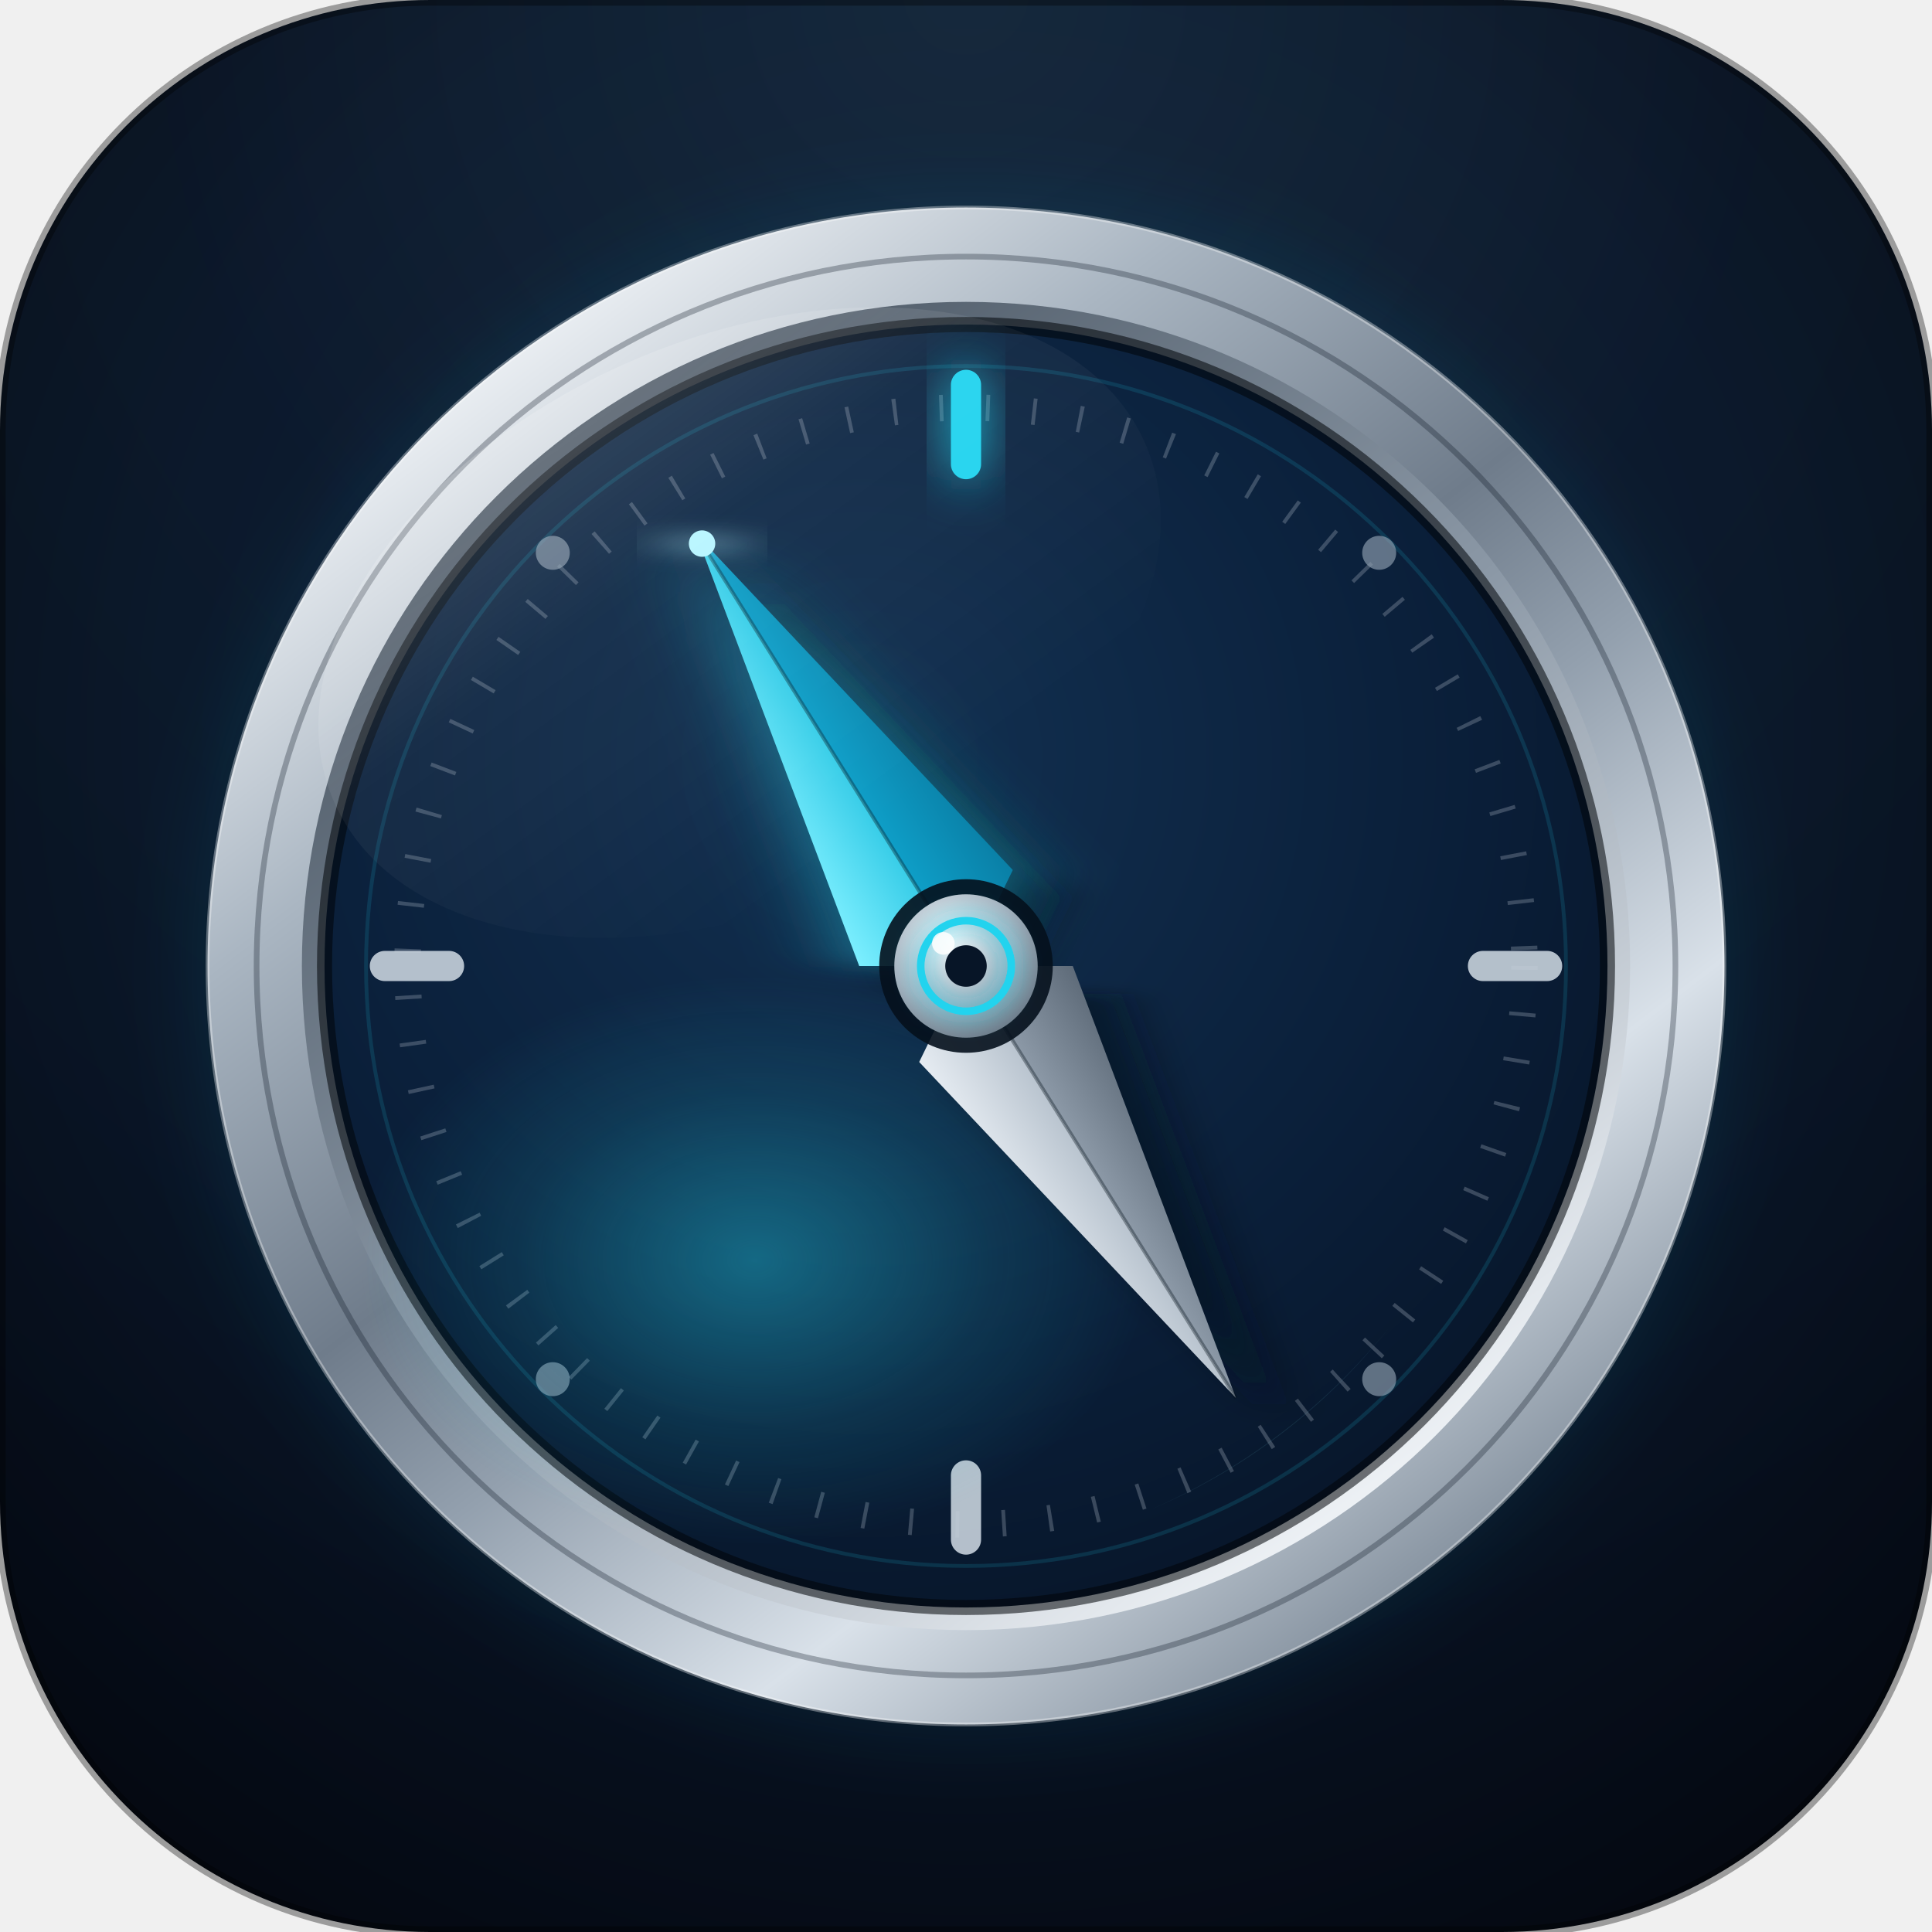
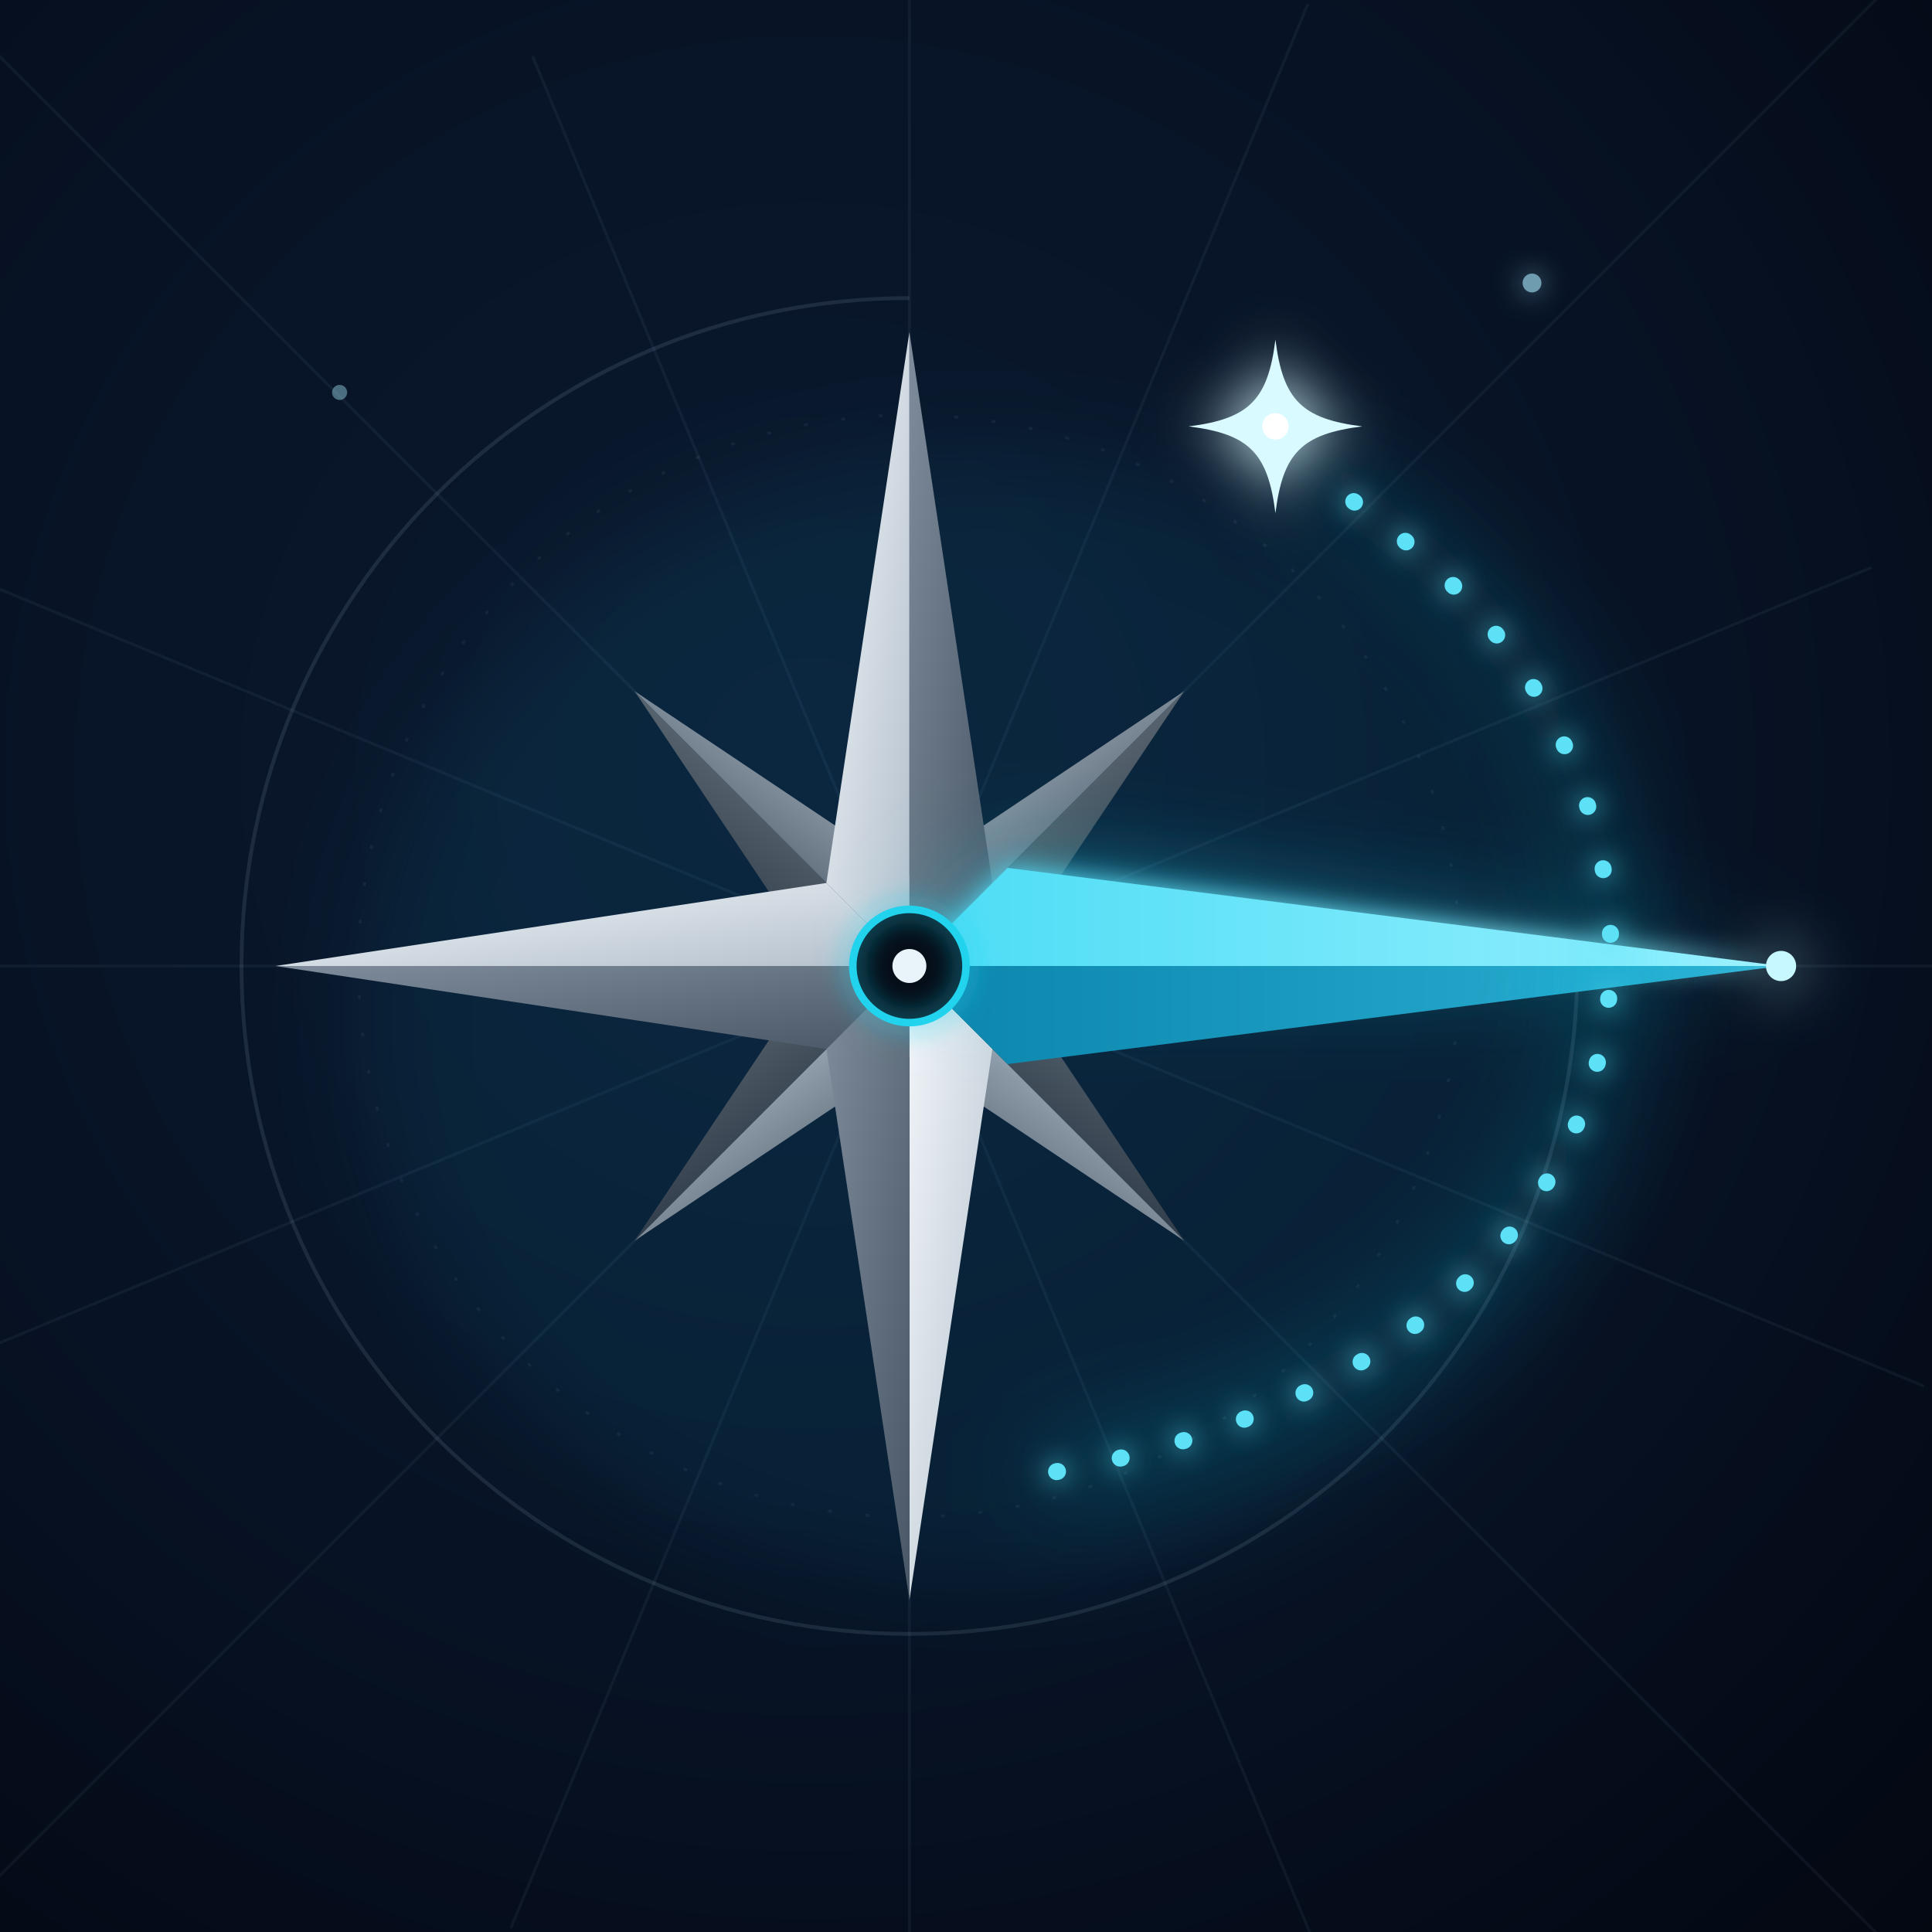
<svg xmlns="http://www.w3.org/2000/svg" viewBox="0 0 1024 1024" width="1024" height="1024">
  <defs>
-     <radialGradient id="bg" cx="50%" cy="38%" r="75%">
-       <stop offset="0%" stop-color="#0C1B30" />
-       <stop offset="55%" stop-color="#081426" />
-       <stop offset="100%" stop-color="#04070E" />
+     <radialGradient id="bg" cx="42%" cy="40%" r="85%">
+       <stop offset="0%" stop-color="#0B1B31" />
+       <stop offset="55%" stop-color="#071224" />
+       <stop offset="100%" stop-color="#030710" />
    </radialGradient>
-     <linearGradient id="bezel" x1="18%" y1="8%" x2="82%" y2="92%">
-       <stop offset="0%" stop-color="#F3F6F9" />
-       <stop offset="22%" stop-color="#AAB6C2" />
-       <stop offset="45%" stop-color="#6F7C8B" />
-       <stop offset="58%" stop-color="#93A0AE" />
-       <stop offset="78%" stop-color="#D9E1E9" />
-       <stop offset="100%" stop-color="#7C8997" />
+     <linearGradient id="tiLight" x1="0%" y1="0%" x2="100%" y2="100%">
+       <stop offset="0%" stop-color="#F2F6FA" />
+       <stop offset="100%" stop-color="#B4C0CC" />
    </linearGradient>
-     <linearGradient id="bezelInner" x1="80%" y1="90%" x2="20%" y2="10%">
-       <stop offset="0%" stop-color="#EDF1F5" />
-       <stop offset="50%" stop-color="#8B98A6" />
-       <stop offset="100%" stop-color="#4E5A67" />
+     <linearGradient id="tiDark" x1="0%" y1="0%" x2="100%" y2="100%">
+       <stop offset="0%" stop-color="#7E8C9B" />
+       <stop offset="100%" stop-color="#4A5766" />
    </linearGradient>
-     <radialGradient id="capsule" cx="42%" cy="34%" r="80%">
-       <stop offset="0%" stop-color="#123152" />
-       <stop offset="60%" stop-color="#0A1E38" />
-       <stop offset="100%" stop-color="#061223" />
-     </radialGradient>
-     <linearGradient id="glassTop" x1="0%" y1="0%" x2="35%" y2="100%">
-       <stop offset="0%" stop-color="#FFFFFF" stop-opacity="0.22" />
-       <stop offset="45%" stop-color="#FFFFFF" stop-opacity="0.05" />
-       <stop offset="100%" stop-color="#FFFFFF" stop-opacity="0" />
+     <linearGradient id="tiDim" x1="0%" y1="0%" x2="100%" y2="100%">
+       <stop offset="0%" stop-color="#9AA7B4" />
+       <stop offset="100%" stop-color="#5D6A78" />
    </linearGradient>
-     <radialGradient id="caustic" cx="50%" cy="50%" r="50%">
-       <stop offset="0%" stop-color="#22D3EE" stop-opacity="0.40" />
-       <stop offset="60%" stop-color="#22D3EE" stop-opacity="0.12" />
-       <stop offset="100%" stop-color="#22D3EE" stop-opacity="0" />
-     </radialGradient>
-     <linearGradient id="needleN-light" x1="0%" y1="0%" x2="100%" y2="0%">
-       <stop offset="0%" stop-color="#7DEFFF" />
-       <stop offset="100%" stop-color="#38CDE8" />
+     <linearGradient id="tiDimDark" x1="0%" y1="0%" x2="100%" y2="100%">
+       <stop offset="0%" stop-color="#57646F" />
+       <stop offset="100%" stop-color="#333F4C" />
    </linearGradient>
-     <linearGradient id="needleN-dark" x1="0%" y1="0%" x2="100%" y2="0%">
-       <stop offset="0%" stop-color="#0E9EC7" />
-       <stop offset="100%" stop-color="#0A7FA6" />
+     <linearGradient id="eastLight" x1="0%" y1="0%" x2="100%" y2="0%">
+       <stop offset="0%" stop-color="#4ADCF5" />
+       <stop offset="100%" stop-color="#9BF1FF" />
    </linearGradient>
-     <linearGradient id="needleS-light" x1="0%" y1="0%" x2="100%" y2="0%">
-       <stop offset="0%" stop-color="#E6ECF2" />
-       <stop offset="100%" stop-color="#B9C4CF" />
+     <linearGradient id="eastDark" x1="0%" y1="0%" x2="100%" y2="0%">
+       <stop offset="0%" stop-color="#0B84AB" />
+       <stop offset="100%" stop-color="#2CB4D6" />
    </linearGradient>
-     <linearGradient id="needleS-dark" x1="0%" y1="0%" x2="100%" y2="0%">
-       <stop offset="0%" stop-color="#8C99A7" />
-       <stop offset="100%" stop-color="#5E6B79" />
-     </linearGradient>
-     <radialGradient id="hub" cx="38%" cy="32%" r="80%">
-       <stop offset="0%" stop-color="#F4F7FA" />
-       <stop offset="55%" stop-color="#A7B3BF" />
-       <stop offset="100%" stop-color="#5F6C7A" />
-     </radialGradient>
-     <radialGradient id="volume" cx="50%" cy="0%" r="90%">
-       <stop offset="0%" stop-color="#8FD9FF" stop-opacity="0.10" />
-       <stop offset="45%" stop-color="#8FD9FF" stop-opacity="0.03" />
-       <stop offset="100%" stop-color="#8FD9FF" stop-opacity="0" />
-     </radialGradient>
-     <filter id="glowCyan" x="-80%" y="-80%" width="260%" height="260%">
-       <feGaussianBlur stdDeviation="14" result="b" />
+     <filter id="glowCyan" x="-400%" y="-400%" width="900%" height="900%">
+       <feGaussianBlur stdDeviation="16" result="b" />
      <feMerge>
        <feMergeNode in="b" />
        <feMergeNode in="SourceGraphic" />
      </feMerge>
    </filter>
-     <filter id="glowSoft" x="-60%" y="-60%" width="220%" height="220%">
-       <feGaussianBlur stdDeviation="6" result="b" />
+     <filter id="glowTight" x="-400%" y="-400%" width="900%" height="900%">
+       <feGaussianBlur stdDeviation="7" result="b" />
      <feMerge>
        <feMergeNode in="b" />
        <feMergeNode in="SourceGraphic" />
      </feMerge>
    </filter>
-     <filter id="softBlur">
-       <feGaussianBlur stdDeviation="18" />
-     </filter>
-     <filter id="needleShadow">
-       <feGaussianBlur stdDeviation="10" />
+     <filter id="haze" x="-150%" y="-150%" width="400%" height="400%">
+       <feGaussianBlur stdDeviation="26" />
    </filter>
  </defs>
-   <rect width="1024" height="1024" rx="228" fill="url(#bg)" />
-   <rect width="1024" height="1024" rx="228" fill="url(#volume)" />
-   <circle cx="512" cy="512" r="410" fill="#0E9EC7" opacity="0.10" filter="url(#softBlur)" />
-   <circle cx="512" cy="512" r="402" fill="url(#bezel)" />
-   <circle cx="512" cy="512" r="352" fill="url(#bezelInner)" />
-   <circle cx="512" cy="512" r="402" fill="none" stroke="#FFFFFF" stroke-opacity="0.35" stroke-width="2" />
-   <circle cx="512" cy="512" r="376" fill="none" stroke="#0B1622" stroke-opacity="0.30" stroke-width="3" />
-   <circle cx="512" cy="512" r="340" fill="url(#capsule)" />
-   <circle cx="512" cy="512" r="340" fill="none" stroke="#010409" stroke-opacity="0.55" stroke-width="8" />
-   <circle cx="512" cy="512" r="318" fill="none" stroke="#22D3EE" stroke-opacity="0.14" stroke-width="2" />
-   <circle cx="512" cy="512" r="296" fill="none" stroke="#AEB9C4" stroke-opacity="0.30" stroke-width="14" stroke-dasharray="2 22.66" />
-   <g fill="#C7D1DB">
-     <rect x="504" y="196" width="16" height="58" rx="8" fill="#22D3EE" filter="url(#glowCyan)" />
-     <rect x="504" y="774" width="16" height="50" rx="8" opacity="0.9" />
-     <rect x="196" y="504" width="50" height="16" rx="8" opacity="0.9" />
-     <rect x="778" y="504" width="50" height="16" rx="8" opacity="0.9" />
+   <rect width="1024" height="1024" fill="url(#bg)" />
+   <g stroke="#8FB4D9" stroke-width="1.5" opacity="0.07">
+     <path d="M482 512 H-40 M482 512 H1064" />
+     <path d="M482 512 V-40 M482 512 V1064" />
+     <path d="M-40 -10 L1004 1034 M-40 1034 L1004 -10" transform="translate(0 0)" />
+     <g transform="rotate(22.5 482 512)">
+       <path d="M482 512 H-40 M482 512 H1064 M482 512 V-40 M482 512 V1064" />
+     </g>
+     <g transform="rotate(67.5 482 512)">
+       <path d="M482 512 H-40 M482 512 H1064 M482 512 V-40 M482 512 V1064" />
+     </g>
  </g>
-   <g fill="#8FA0B0" opacity="0.65">
-     <circle cx="731" cy="293" r="9" />
-     <circle cx="731" cy="731" r="9" />
-     <circle cx="293" cy="731" r="9" />
-     <circle cx="293" cy="293" r="9" />
+   <path d="M 482 158 A 354 354 0 1 0 836 512" fill="none" stroke="#9FB6CC" stroke-opacity="0.14" stroke-width="2" />
+   <circle cx="482" cy="512" r="292" fill="none" stroke="#9FB6CC" stroke-opacity="0.08" stroke-width="1.5" stroke-dasharray="2 18" />
+   <ellipse cx="520" cy="540" rx="330" ry="300" fill="#0E9EC7" opacity="0.10" filter="url(#haze)" />
+   <g transform="rotate(45 482 512)">
+     <g transform="translate(482 512)">
+       <path d="M0 -206 L34 -34 L0 0 Z" fill="url(#tiDimDark)" />
+       <path d="M0 -206 L-34 -34 L0 0 Z" fill="url(#tiDim)" />
+       <path d="M0 206 L34 34 L0 0 Z" fill="url(#tiDim)" />
+       <path d="M0 206 L-34 34 L0 0 Z" fill="url(#tiDimDark)" />
+       <path d="M-206 0 L-34 -34 L0 0 Z" fill="url(#tiDim)" />
+       <path d="M-206 0 L-34 34 L0 0 Z" fill="url(#tiDimDark)" />
+       <path d="M206 0 L34 -34 L0 0 Z" fill="url(#tiDimDark)" />
+       <path d="M206 0 L34 34 L0 0 Z" fill="url(#tiDim)" />
+     </g>
  </g>
-   <ellipse cx="400" cy="668" rx="210" ry="150" fill="url(#caustic)" />
-   <g transform="rotate(-32 512 512)">
-     <g transform="translate(14 26)" filter="url(#needleShadow)" opacity="0.5">
-       <path d="M512 242 L560 482 L512 512 L464 482 Z" fill="#000814" />
-       <path d="M512 782 L560 542 L512 512 L464 542 Z" fill="#000814" />
-     </g>
-     <path d="M512 242 L560 482 L512 512 L464 482 Z" fill="#22D3EE" opacity="0.55" filter="url(#softBlur)" />
-     <path d="M512 242 L560 482 L512 512 Z" fill="url(#needleN-dark)" />
-     <path d="M512 242 L464 482 L512 512 Z" fill="url(#needleN-light)" />
-     <path d="M512 782 L560 542 L512 512 Z" fill="url(#needleS-dark)" />
-     <path d="M512 782 L464 542 L512 512 Z" fill="url(#needleS-light)" />
-     <path d="M512 242 L512 782" stroke="#031018" stroke-opacity="0.35" stroke-width="2" />
-     <circle cx="512" cy="248" r="7" fill="#B7F5FF" filter="url(#glowCyan)" />
+   <g transform="translate(482 512)">
+     <path d="M0 -336 L44 -44 L0 0 Z" fill="url(#tiDark)" />
+     <path d="M0 -336 L-44 -44 L0 0 Z" fill="url(#tiLight)" />
+     <path d="M0 336 L44 44 L0 0 Z" fill="url(#tiLight)" />
+     <path d="M0 336 L-44 44 L0 0 Z" fill="url(#tiDark)" />
+     <path d="M-336 0 L-44 -44 L0 0 Z" fill="url(#tiLight)" />
+     <path d="M-336 0 L-44 44 L0 0 Z" fill="url(#tiDark)" />
+     <path d="M462 0 L52 -52 L0 0 Z" fill="#22D3EE" opacity="0.5" filter="url(#haze)" />
+     <path d="M462 0 L52 -52 L0 0 Z" fill="url(#eastLight)" filter="url(#glowTight)" />
+     <path d="M462 0 L52 52 L0 0 Z" fill="url(#eastDark)" />
+     <circle cx="462" cy="0" r="8" fill="#C8F8FF" filter="url(#glowCyan)" />
  </g>
-   <circle cx="512" cy="512" r="46" fill="#04101C" opacity="0.9" />
-   <circle cx="512" cy="512" r="38" fill="url(#hub)" />
-   <circle cx="512" cy="512" r="24" fill="none" stroke="#22D3EE" stroke-width="4" filter="url(#glowSoft)" />
-   <circle cx="512" cy="512" r="11" fill="#071527" />
-   <circle cx="500" cy="500" r="6" fill="#FFFFFF" opacity="0.85" />
-   <path d="M512 172 A340 340 0 0 0 172 512 A340 340 0 0 1 512 172 Z" fill="none" />
-   <ellipse cx="392" cy="330" rx="235" ry="150" fill="url(#glassTop)" transform="rotate(-24 392 330)" />
-   <path d="M736 704 A318 318 0 0 1 610 800 A330 330 0 0 0 736 704 Z" fill="#7DEFFF" opacity="0.10" />
-   <rect width="1024" height="1024" rx="228" fill="none" stroke="#000000" stroke-opacity="0.35" stroke-width="6" />
+   <circle cx="482" cy="512" r="30" fill="#050D18" />
+   <circle cx="482" cy="512" r="30" fill="none" stroke="#22D3EE" stroke-width="4" filter="url(#glowTight)" />
+   <circle cx="482" cy="512" r="9" fill="#E8F4F9" />
+   <path d="M 560 780 C 780 740 880 600 848 452 C 824 340 740 280 700 254" fill="none" stroke="#22D3EE" stroke-opacity="0.28" stroke-width="22" stroke-linecap="round" filter="url(#haze)" />
+   <path d="M 560 780 C 780 740 880 600 848 452 C 824 340 740 280 700 254" fill="none" stroke="#5CE1F6" stroke-width="9" stroke-linecap="round" stroke-dasharray="0.5 34" filter="url(#glowTight)" />
+   <g transform="translate(676 226)">
+     <path d="M0 -46 C4 -14 14 -4 46 0 C14 4 4 14 0 46 C-4 14 -14 4 -46 0 C-14 -4 -4 -14 0 -46 Z" fill="#D9FAFF" filter="url(#glowCyan)" />
+     <circle r="7" fill="#FFFFFF" />
+   </g>
+   <circle cx="812" cy="150" r="5" fill="#9BD9EA" opacity="0.7" filter="url(#glowTight)" />
+   <circle cx="180" cy="208" r="4" fill="#9BD9EA" opacity="0.45" />
</svg>
